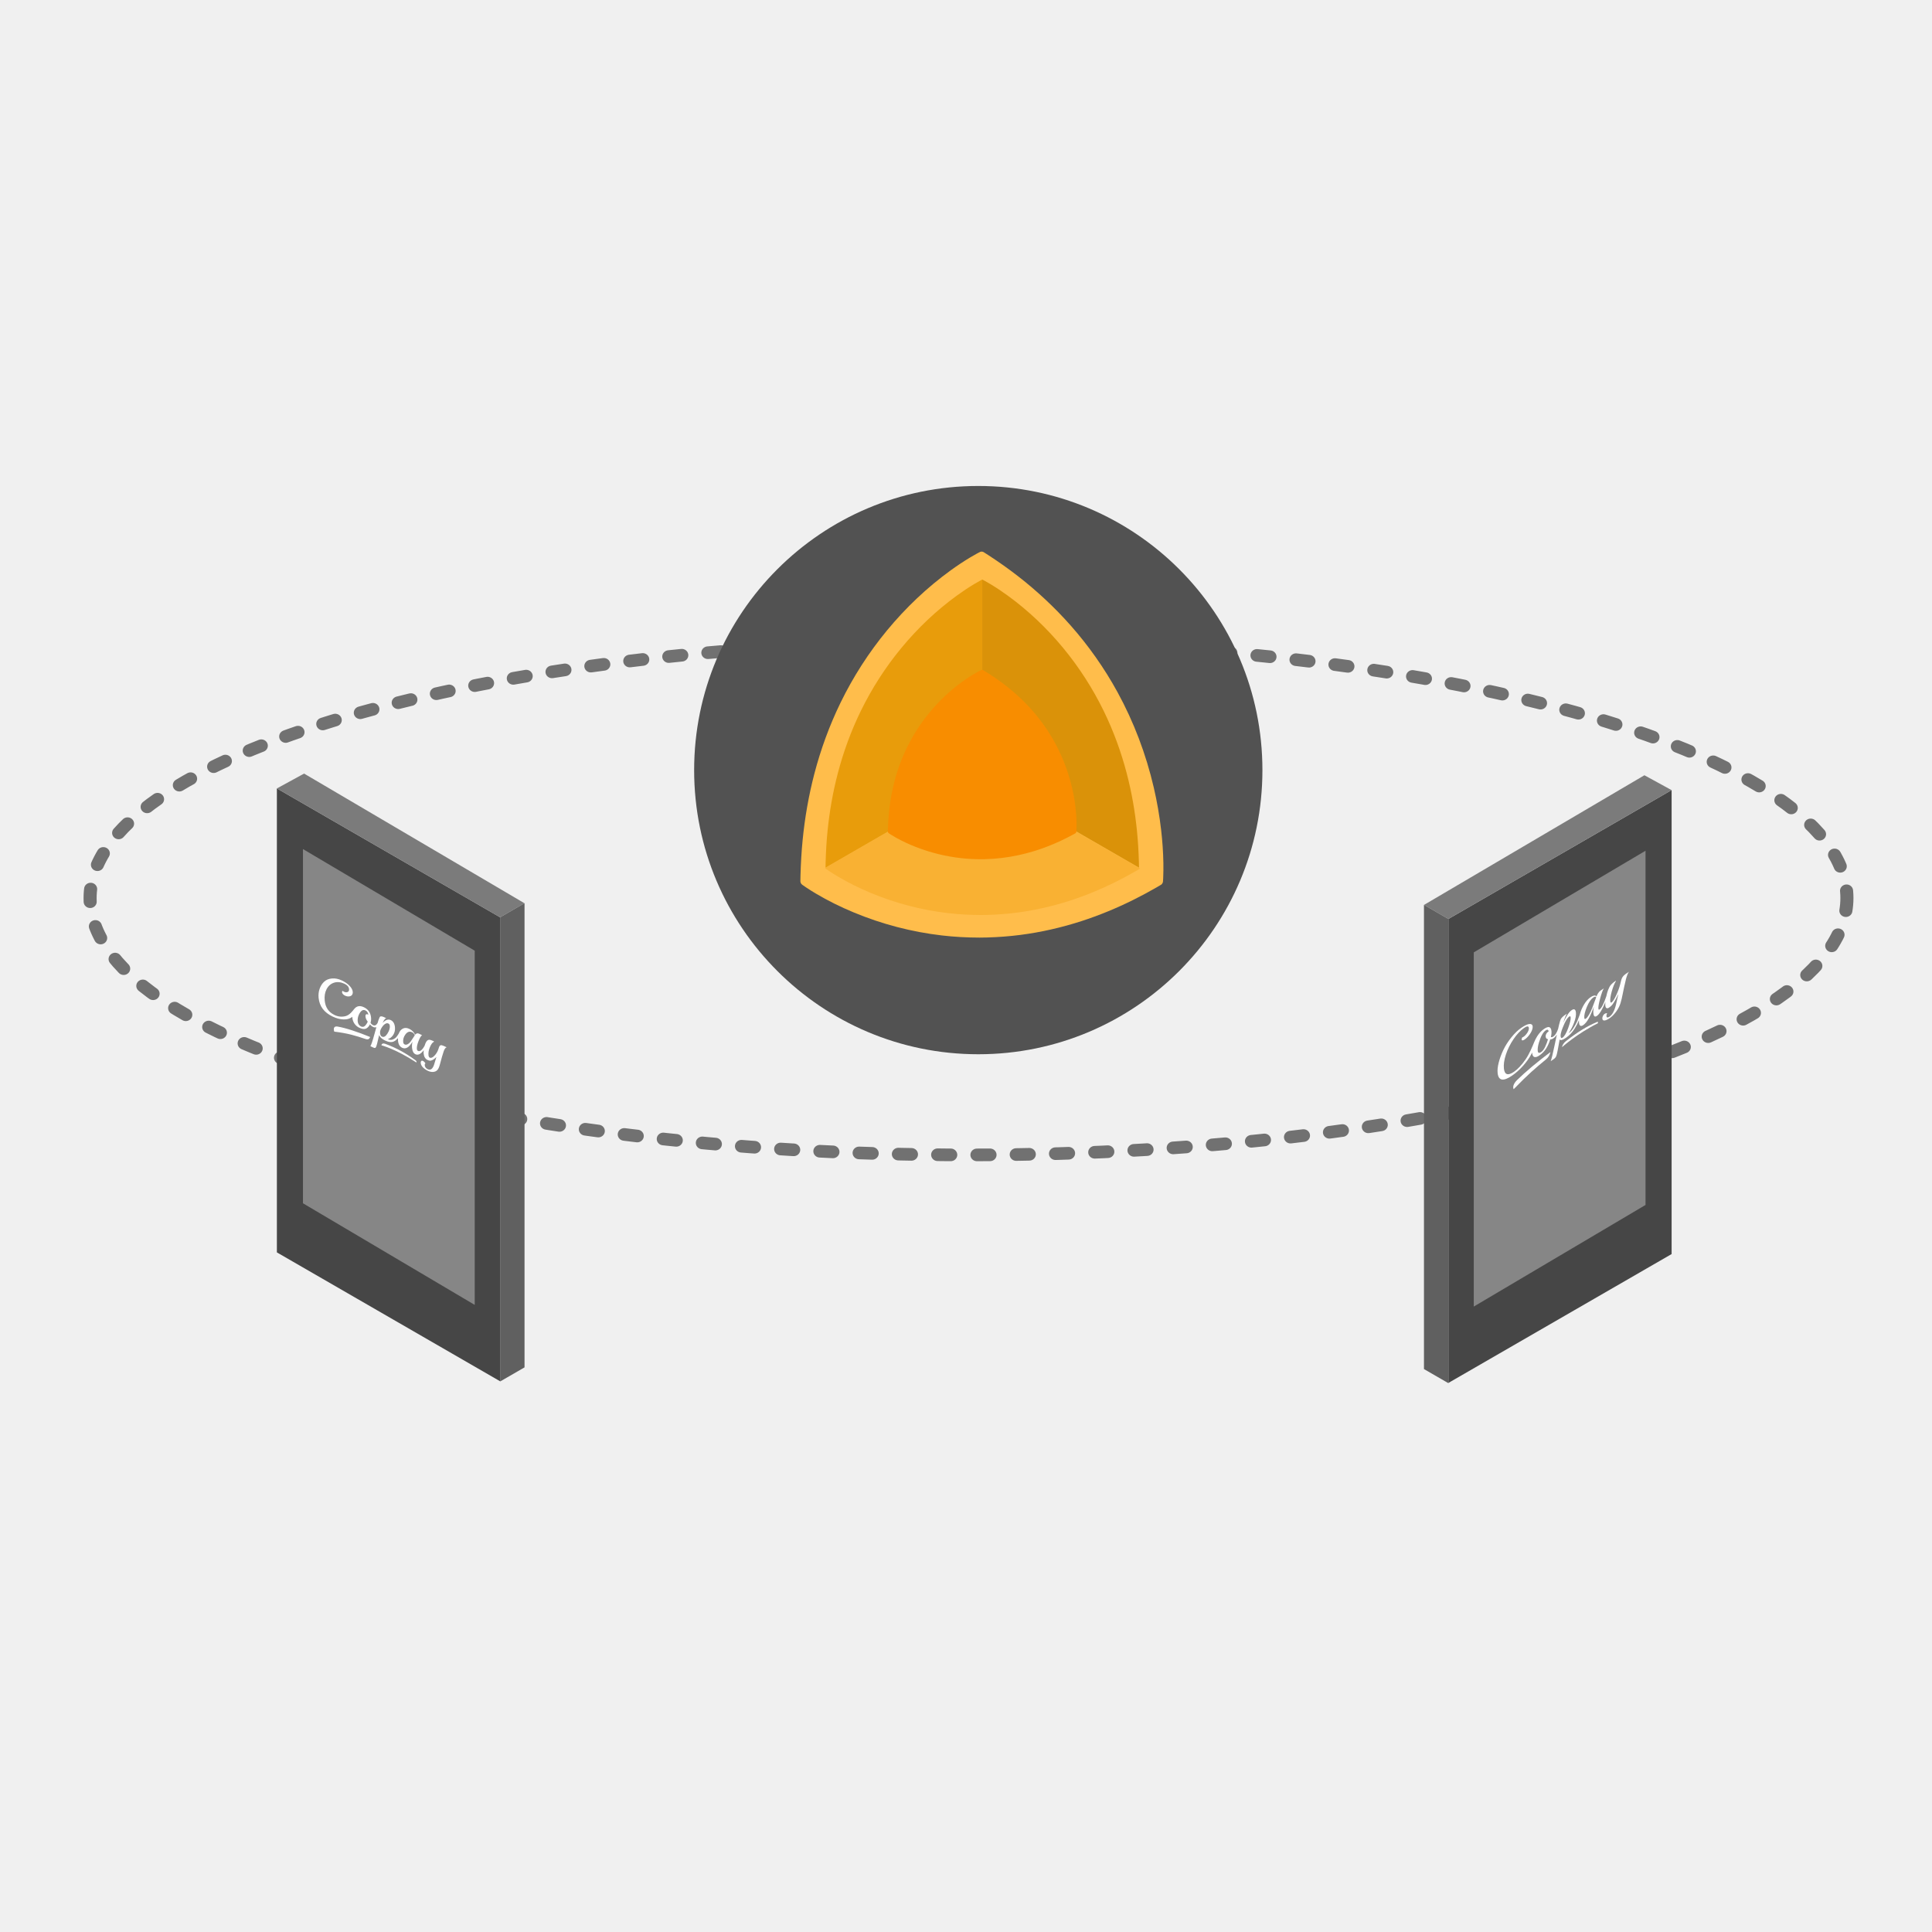
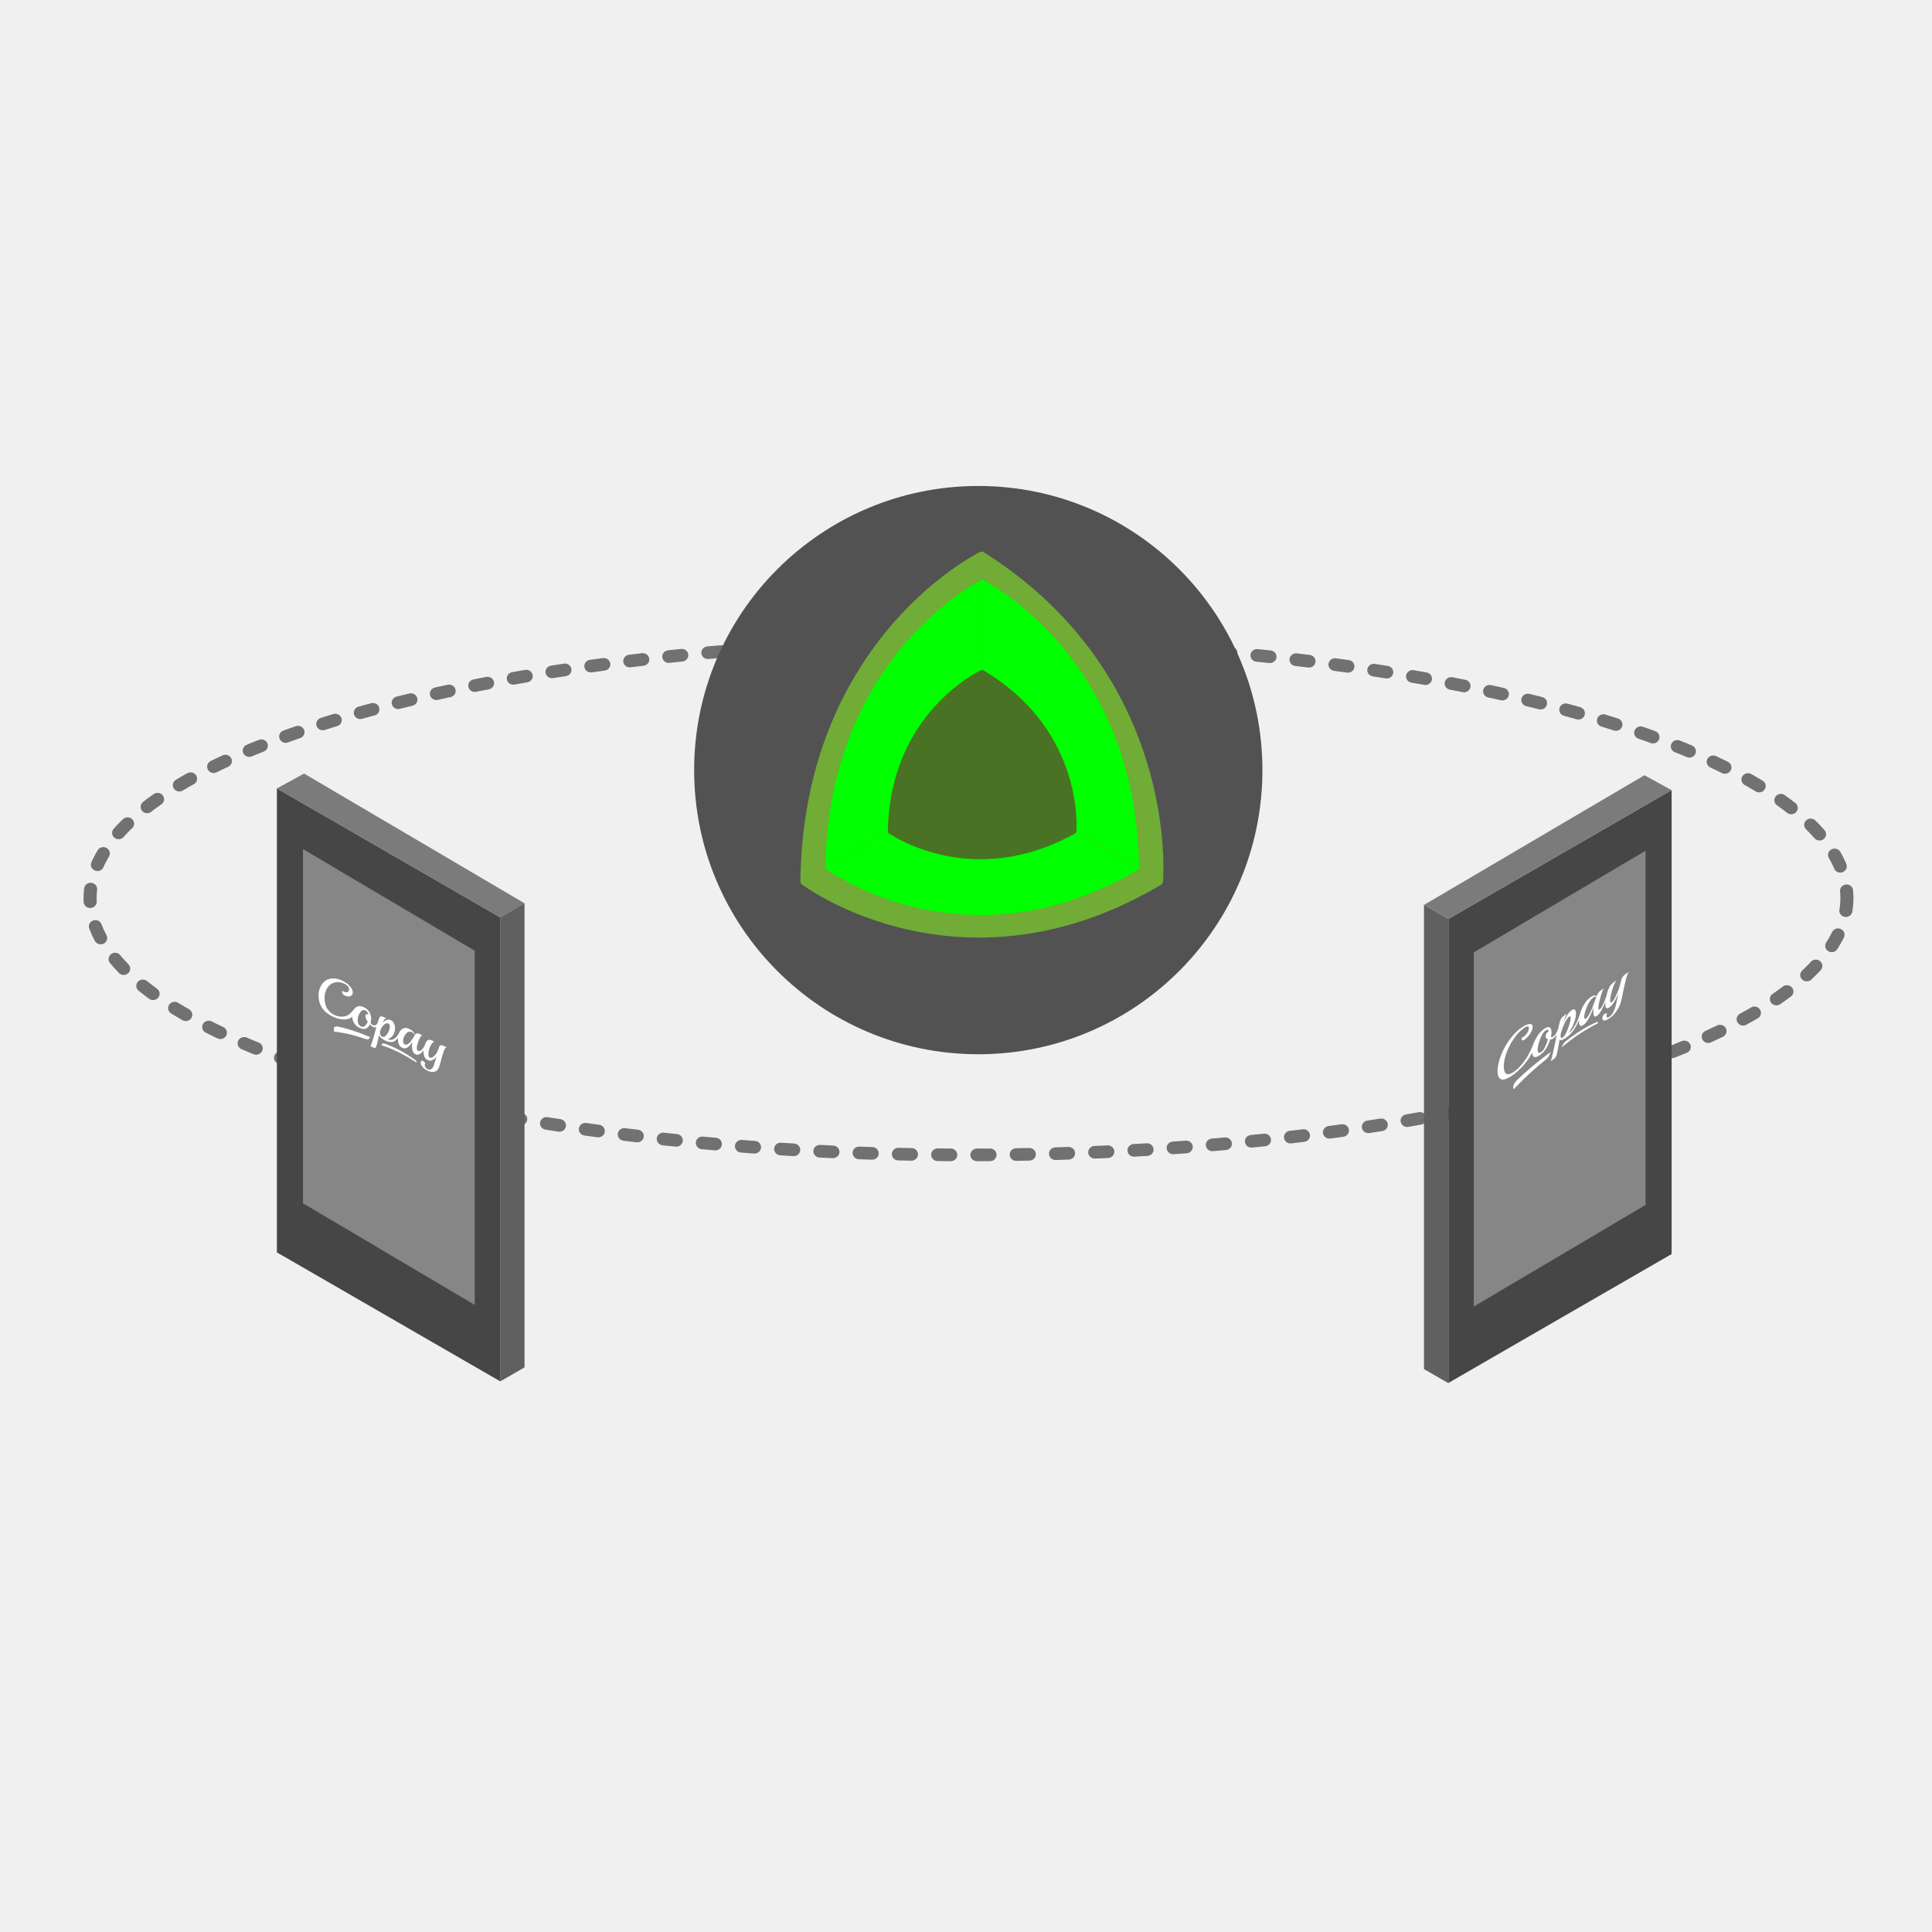
<svg xmlns="http://www.w3.org/2000/svg" viewBox="0 0 300 300" fill-rule="evenodd" clip-rule="evenodd" stroke-linecap="round" stroke-linejoin="round" stroke-miterlimit="1.414">
  <ellipse cx="149.389" cy="148.75" rx="136.399" ry="41.25" fill="none" stroke-width="2.03" stroke-dasharray="2.03,4.07,0,0" stroke="#717171" transform="matrix(1 0 0 .96687 1 -4.37)" />
  <circle cx="151.678" cy="150.183" r="71.393" fill="#525252" transform="matrix(.618 0 0 .618 58.17 26.77)" />
-   <path d="M180.26 137.4c-.24.143-.483.284-.724.426-1.182.676-2.38 1.322-3.596 1.925-2.594 1.288-5.27 2.39-8.01 3.28-3.094 1-6.266 1.726-9.478 2.14-1.717.224-3.443.35-5.172.4-.39.01-.78.016-1.172.018-1.95-.002-3.898-.107-5.837-.332-4.69-.543-9.31-1.748-13.704-3.575-2.023-.84-4.004-1.813-5.9-2.942-.494-.293-.984-.6-1.464-.92-.16-.107-.322-.218-.48-.33-.087-.06-.183-.122-.256-.2-.056-.06-.1-.13-.133-.205 0-.006-.004-.013-.006-.02v-.003l-.002-.003v-.003c-.005-.01-.008-.02-.012-.034-.017-.055-.023-.087-.026-.125-.002-.025-.004-.05-.004-.075v-.018c.003-.292.01-.584.016-.876.05-1.837.153-3.67.333-5.498.342-3.468.94-6.907 1.816-10.267 1-3.83 2.363-7.552 4.086-11.083 1.963-4.023 4.39-7.788 7.204-11.195 2.905-3.516 6.222-6.667 9.864-9.307.997-.72 2.016-1.405 3.066-2.032.333-.197.667-.39 1.006-.576.105-.057.204-.11.308-.163.076-.04.155-.085.236-.116l.007-.003h.004l.016-.006c.002 0 .006 0 .01-.004h.008l.002-.003h.007l.002-.002h.012l.004-.003h.006l.003-.002h.01v-.003h.012l.003-.002h.008l.003-.002h.02l.004-.003h.014l.01-.002h.02v-.002h.003c.02 0 .04 0 .06.003.015 0 .03 0 .044.004h.01c.05.007.1.02.147.04.017.007.032.015.047.023.008.004.016.008.023.014l.024.012c.238.15.474.3.71.453 1.586 1.034 3.14 2.126 4.64 3.296 2.913 2.27 5.643 4.806 8.117 7.603 2.792 3.155 5.253 6.64 7.3 10.38 2.53 4.623 4.425 9.625 5.63 14.81.503 2.17.887 4.368 1.143 6.584.196 1.708.318 3.426.347 5.147.012.76.007 1.52-.027 2.278l-.02.363c-.007.108-.008.22-.032.323l-.003.01V137l-.002.005V137l-.003.005v.006l-.006.016c-.038.12-.107.225-.197.304-.004.006-.01.008-.013.012-.026.022-.054.042-.084.06z" fill="#FFBD4B" />
-   <path d="M177.03 134.867c-.02.018-.044.034-.07.05l-.633.37c-1.035.59-2.08 1.157-3.146 1.684-2.27 1.128-4.61 2.094-7.007 2.87-2.706.877-5.483 1.51-8.293 1.875-1.504.194-3.013.306-4.527.35-.34.007-.683.012-1.025.014-1.707-.003-3.41-.095-5.108-.29-4.103-.476-8.15-1.53-11.992-3.13-1.77-.737-3.504-1.587-5.163-2.574-.433-.257-.86-.524-1.28-.805-.143-.093-.284-.19-.423-.29-.075-.053-.16-.105-.224-.174l-.025-.03 24.39-14.08 24.528 14.162zm-24.34-45.234l-.014-.002h.005l.01.004z" fill="#F9B133" />
-   <path d="M128.19 134.728v-.043l-.002-.016.015-.768c.043-1.608.134-3.213.293-4.812.3-3.032.822-6.04 1.59-8.98.874-3.353 2.067-6.61 3.575-9.7 1.72-3.52 3.84-6.815 6.305-9.797 2.543-3.077 5.444-5.833 8.632-8.143.87-.63 1.762-1.23 2.682-1.78.29-.172.583-.34.88-.504.09-.05.177-.095.27-.143l.1-.054v30.686l-24.338 14.05z" fill="#E89C0B" />
-   <path d="M176.86 134.728c.002-.014.002-.03.002-.043l.002-.016-.015-.768c-.045-1.608-.136-3.213-.295-4.812-.298-3.032-.82-6.04-1.59-8.982-.874-3.35-2.067-6.61-3.575-9.7-1.716-3.518-3.84-6.813-6.302-9.795-2.543-3.077-5.444-5.834-8.632-8.143-.87-.63-1.762-1.23-2.68-1.78-.292-.172-.585-.34-.882-.504-.09-.05-.178-.095-.27-.143l-.1-.054v30.686l24.337 14.05z" fill="#DA9209" />
-   <path d="M166.96 129.407c-.126.07-.25.14-.377.208-.614.33-1.236.648-1.868.944-1.348.63-2.74 1.17-4.162 1.606-1.608.49-3.257.847-4.926 1.05-.892.11-1.79.173-2.687.197-.204.004-.406.007-.61.008-1.012 0-2.025-.052-3.033-.162-2.437-.267-4.84-.86-7.122-1.755-1.05-.413-2.08-.89-3.066-1.443-.258-.144-.513-.294-.76-.45-.086-.054-.17-.108-.253-.164-.045-.03-.094-.06-.132-.097-.03-.03-.053-.064-.07-.1l-.003-.01v-.005l-.007-.016c-.01-.028-.012-.044-.014-.06v-.05l.007-.43c.026-.9.08-1.8.174-2.695.18-1.7.49-3.387.945-5.035.52-1.878 1.228-3.705 2.123-5.436 1.02-1.974 2.28-3.82 3.743-5.492 1.51-1.725 3.234-3.27 5.127-4.565.516-.353 1.046-.69 1.59-.996.174-.096.348-.19.524-.282l.16-.08c.04-.02.08-.042.124-.057h.005c.002 0 .005 0 .007-.004h.006v-.002h.007v-.002h.015l.003-.002h.008v-.002h.014v-.002h.012l.002-.002h.02l.002-.002h.03c.01 0 .017 0 .024.003h.006c.025.004.05.01.075.02l.026.01.012.008.013.007.37.222c.823.507 1.63 1.043 2.41 1.617 1.514 1.112 2.933 2.356 4.22 3.73 1.45 1.546 2.73 3.255 3.792 5.09 1.315 2.267 2.3 4.72 2.926 7.264.262 1.064.46 2.142.594 3.23.102.837.166 1.68.18 2.524.007.372.005.745-.013 1.117l-.01.178c-.005.053-.006.108-.018.16l-.002.003v.006h-.002v.005l-.004.008c-.02.058-.055.11-.102.15-.002 0-.005.003-.006.005l-.044.03z" fill="#F88D00" />
+   <path d="M180.26 137.4c-.24.143-.483.284-.724.426-1.182.676-2.38 1.322-3.596 1.925-2.594 1.288-5.27 2.39-8.01 3.28-3.094 1-6.266 1.726-9.478 2.14-1.717.224-3.443.35-5.172.4-.39.01-.78.016-1.172.018-1.95-.002-3.898-.107-5.837-.332-4.69-.543-9.31-1.748-13.704-3.575-2.023-.84-4.004-1.813-5.9-2.942-.494-.293-.984-.6-1.464-.92-.16-.107-.322-.218-.48-.33-.087-.06-.183-.122-.256-.2-.056-.06-.1-.13-.133-.205 0-.006-.004-.013-.006-.02v-.003l-.002-.003v-.003c-.005-.01-.008-.02-.012-.034-.017-.055-.023-.087-.026-.125-.002-.025-.004-.05-.004-.075v-.018c.003-.292.01-.584.016-.876.05-1.837.153-3.67.333-5.498.342-3.468.94-6.907 1.816-10.267 1-3.83 2.363-7.552 4.086-11.083 1.963-4.023 4.39-7.788 7.204-11.195 2.905-3.516 6.222-6.667 9.864-9.307.997-.72 2.016-1.405 3.066-2.032.333-.197.667-.39 1.006-.576.105-.057.204-.11.308-.163.076-.04.155-.085.236-.116l.007-.003h.004l.016-.006c.002 0 .006 0 .01-.004h.008l.002-.003h.007l.002-.002h.012l.004-.003h.006l.003-.002h.01v-.003h.012l.003-.002h.008l.003-.002h.02l.004-.003h.014l.01-.002h.02v-.002h.003c.02 0 .04 0 .06.003.015 0 .03 0 .044.004h.01c.05.007.1.02.147.04.017.007.032.015.047.023.008.004.016.008.023.014l.024.012c.238.15.474.3.71.453 1.586 1.034 3.14 2.126 4.64 3.296 2.913 2.27 5.643 4.806 8.117 7.603 2.792 3.155 5.253 6.64 7.3 10.38 2.53 4.623 4.425 9.625 5.63 14.81.503 2.17.887 4.368 1.143 6.584.196 1.708.318 3.426.347 5.147.012.76.007 1.52-.027 2.278l-.02.363c-.007.108-.008.22-.032.323l-.003.01V137l-.002.005V137l-.003.005v.006l-.006.016c-.038.12-.107.225-.197.304-.004.006-.01.008-.013.012-.026.022-.054.042-.084.06z" fill="#70ac36" />
+   <path d="M177.03 134.867c-.02.018-.044.034-.07.05l-.633.37c-1.035.59-2.08 1.157-3.146 1.684-2.27 1.128-4.61 2.094-7.007 2.87-2.706.877-5.483 1.51-8.293 1.875-1.504.194-3.013.306-4.527.35-.34.007-.683.012-1.025.014-1.707-.003-3.41-.095-5.108-.29-4.103-.476-8.15-1.53-11.992-3.13-1.77-.737-3.504-1.587-5.163-2.574-.433-.257-.86-.524-1.28-.805-.143-.093-.284-.19-.423-.29-.075-.053-.16-.105-.224-.174l-.025-.03 24.39-14.08 24.528 14.162zm-24.34-45.234l-.014-.002h.005l.01.004z" fill="#00ff00" />
+   <path d="M128.19 134.728v-.043l-.002-.016.015-.768c.043-1.608.134-3.213.293-4.812.3-3.032.822-6.04 1.59-8.98.874-3.353 2.067-6.61 3.575-9.7 1.72-3.52 3.84-6.815 6.305-9.797 2.543-3.077 5.444-5.833 8.632-8.143.87-.63 1.762-1.23 2.682-1.78.29-.172.583-.34.88-.504.09-.05.177-.095.27-.143l.1-.054v30.686l-24.338 14.05z" fill="#00ff00" />
+   <path d="M176.86 134.728c.002-.014.002-.03.002-.043l.002-.016-.015-.768c-.045-1.608-.136-3.213-.295-4.812-.298-3.032-.82-6.04-1.59-8.982-.874-3.35-2.067-6.61-3.575-9.7-1.716-3.518-3.84-6.813-6.302-9.795-2.543-3.077-5.444-5.834-8.632-8.143-.87-.63-1.762-1.23-2.68-1.78-.292-.172-.585-.34-.882-.504-.09-.05-.178-.095-.27-.143l-.1-.054v30.686l24.337 14.05z" fill="#00ff00" />
+   <path d="M166.96 129.407c-.126.07-.25.14-.377.208-.614.33-1.236.648-1.868.944-1.348.63-2.74 1.17-4.162 1.606-1.608.49-3.257.847-4.926 1.05-.892.11-1.79.173-2.687.197-.204.004-.406.007-.61.008-1.012 0-2.025-.052-3.033-.162-2.437-.267-4.84-.86-7.122-1.755-1.05-.413-2.08-.89-3.066-1.443-.258-.144-.513-.294-.76-.45-.086-.054-.17-.108-.253-.164-.045-.03-.094-.06-.132-.097-.03-.03-.053-.064-.07-.1l-.003-.01v-.005l-.007-.016c-.01-.028-.012-.044-.014-.06v-.05l.007-.43c.026-.9.08-1.8.174-2.695.18-1.7.49-3.387.945-5.035.52-1.878 1.228-3.705 2.123-5.436 1.02-1.974 2.28-3.82 3.743-5.492 1.51-1.725 3.234-3.27 5.127-4.565.516-.353 1.046-.69 1.59-.996.174-.096.348-.19.524-.282l.16-.08c.04-.02.08-.042.124-.057h.005c.002 0 .005 0 .007-.004h.006v-.002h.007v-.002h.015l.003-.002h.008v-.002h.014v-.002h.012l.002-.002h.02l.002-.002h.03c.01 0 .017 0 .024.003h.006c.025.004.05.01.075.02l.026.01.012.008.013.007.37.222c.823.507 1.63 1.043 2.41 1.617 1.514 1.112 2.933 2.356 4.22 3.73 1.45 1.546 2.73 3.255 3.792 5.09 1.315 2.267 2.3 4.72 2.926 7.264.262 1.064.46 2.142.594 3.23.102.837.166 1.68.18 2.524.007.372.005.745-.013 1.117l-.01.178c-.005.053-.006.108-.018.16l-.002.003v.006h-.002v.005l-.004.008c-.02.058-.055.11-.102.15-.002 0-.005.003-.006.005l-.044.03z" fill="#4a7224" />
  <path d="M198.33 171.903h-.002" fill="#FFFCFC" fill-rule="nonzero" />
  <path d="M89.894 197.13v.002m130.39-.002v.002m-130.39-.002v.002m130.39-.002v.002m-22.39-8.032" fill="#464646" fill-rule="nonzero" />
  <path d="M42.993 194.47v-72.047l34.664 20.013v72.047L42.993 194.47zM259.568 194.73v-72.047l-34.664 20.013v72.047l34.664-20.013z" fill="#464646" />
  <path d="M47.044 186.843v-55l26.67 15.778v55.003l-26.67-15.78zM255.517 187.104v-55l-26.67 15.778v55l26.67-15.778z" fill="#868686" />
  <g fill="#fff" fill-rule="nonzero">
    <path d="M63.786 161.7c-.13.188-.285.332-.463.433-.178.1-.34.115-.486.046-.135-.066-.212-.19-.23-.375-.045-.43.08-.835.374-1.215.296-.38.63-.48 1-.305.21.1.35.257.428.475-.124.208-.33.52-.62.94m-4.485-.736c-.164-.077-.26-.256-.288-.537-.03-.28.064-.58.28-.898.213-.32.426-.52.638-.6.13-.055.252-.053.37.003.034.016.06.03.077.045.086.063.137.17.153.32.035.345-.088.744-.37 1.195-.28.452-.568.608-.86.47m-2.15-3.42c-.142-.068-.25-.073-.32-.016-.073.055-.1.164-.084.325.025.263.143.526.352.79-.108.26-.25.48-.43.653-.177.174-.387.203-.63.088-.294-.156-.46-.414-.496-.772-.037-.357.024-.71.182-1.053.29-.623.63-.843 1.02-.66.247.12.398.34.453.668l-.05-.024zm11.86 4.92c-.14-.066-.29-.12-.45-.162-.05-.01-.097-.01-.14.01-.044.02-.08.036-.104.05-.027.013-.055.05-.084.106-.03.057-.05.103-.062.136-.013.034-.035.098-.065.19l-.07.214c-.128.35-.326.664-.598.944-.272.28-.51.372-.713.276-.108-.05-.17-.177-.19-.38-.04-.382.03-.793.214-1.235.184-.44.38-.713.59-.82.03-.02.043-.04.04-.064-.002-.024-.014-.04-.037-.052-.3-.14-.53-.214-.694-.218-.164-.004-.313.09-.446.283-.103.15-.193.36-.268.633-.378.688-.72.96-1.03.813-.1-.048-.16-.15-.176-.305-.03-.297.057-.71.26-1.233.205-.525.392-.824.56-.897l-.083-.04-.423-.21c-.113-.052-.23-.06-.348-.02-.12.04-.204.115-.25.223-.07-.215-.19-.403-.357-.564-.167-.163-.34-.287-.52-.37-.384-.184-.72-.2-1.01-.05-.292.15-.5.397-.63.745l-.007.02c-.02.03-.04.065-.064.103-.143.23-.256.387-.338.473-.15.157-.336.277-.555.36-.22.083-.446.07-.677-.04l-.068-.03c.34-.09.62-.308.843-.657.22-.35.31-.75.263-1.203-.055-.548-.272-.912-.65-1.09-.4-.19-.824-.04-1.273.452.22-.463.406-.716.558-.758l-.254-.12c-.33-.157-.56-.197-.68-.117-.06.045-.14.22-.25.52-.036.11-.087.27-.15.484-.2.343-.437.45-.71.318-.16-.074-.287-.195-.384-.36.085-.26.113-.533.084-.82-.076-.75-.45-1.286-1.12-1.603-.4-.19-.748-.218-1.043-.086-.177.08-.322.195-.437.343 0-.002.002-.004.003-.005-.27.35-.74.963-1.33 1.126-.59.164-1.168.11-1.737-.16-.914-.432-1.424-1.18-1.532-2.24-.07-.686.03-1.282.297-1.79.268-.505.654-.837 1.16-.996.503-.158 1.042-.1 1.617.17.435.207.67.482.705.828.023.227-.05.377-.22.45-.17.073-.364.057-.584-.047-.078-.038-.15-.084-.214-.137-.057.07-.08.15-.072.238.01.09.056.18.14.277.085.094.19.17.313.23.265.124.512.162.74.11.228-.05.375-.177.44-.378.032-.11.042-.22.03-.327-.028-.293-.19-.598-.486-.917-.295-.318-.7-.6-1.22-.846-.52-.247-1.03-.347-1.53-.3-.504.045-.91.215-1.217.51-.308.293-.54.66-.693 1.102-.153.44-.204.91-.154 1.404.133 1.306.86 2.273 2.186 2.9.57.27 1.115.417 1.638.44.522.023.944-.078 1.264-.304.052-.036.097-.073.14-.11.002.048.006.097.01.147.04.37.156.69.352.956.196.266.434.466.716.6.44.207.787.255 1.04.143.255-.113.462-.333.622-.66.146.177.314.31.503.4.163.077.328.09.498.037-.082.29-.176.627-.283 1.014-.31 1.13-.525 1.77-.648 1.93l.405.192c.11.053.202.082.273.087.07.004.13-.03.178-.108.05-.077.11-.264.19-.563l.314-1.34c.097.322.416.613.957.87.54.255.99.295 1.35.12.22-.11.423-.28.61-.51-.004.133 0 .27.015.413.056.55.272.912.65 1.09.547.26 1.08-.06 1.6-.96-.082.3-.104.637-.067 1.007.05.496.227.815.53.96.393.185.82-.025 1.28-.63-.023.196-.03.365-.016.508.023.246.085.455.19.626.102.17.228.292.377.362.15.07.28.115.384.13.106.017.247-.016.424-.1.176-.084.378-.24.607-.466l-.343 1.132c-.222.718-.562.97-1.018.753-.118-.056-.22-.137-.302-.24-.083-.106-.13-.215-.142-.328-.022-.215.016-.316.114-.304-.034-.073-.088-.15-.16-.23-.073-.08-.158-.142-.257-.19-.1-.046-.18-.035-.247.033-.065.07-.09.17-.078.3.025.25.144.48.356.692.213.21.46.384.74.517.283.134.555.193.816.177.26-.015.473-.1.634-.257.16-.157.29-.41.39-.76.036-.114.082-.278.138-.493.056-.215.092-.35.108-.405.016-.054.06-.21.13-.47s.16-.542.267-.85c.136-.36.285-.557.448-.588l-.347-.166zM52.47 160.22v.002m197.622.258" />
    <path d="M57.474 161.024c-1.92-.788-3.76-1.398-5.062-1.622-.542-.094-.68.27-.508.787 2.208.276 3.302.63 4.915 1.166.284.095.51.013.604-.213l.05-.12m7.183 3.962c.058-.207-.008-.255-.252-.433-1.34-.974-2.813-1.816-4.586-2.468-.3-.11-.546-.044-.593.23 0 0 2.227.565 5.43 2.67zm182.565-8.425c-.134.348-.292.68-.474.993-.182.314-.35.522-.5.625-.137.095-.216.06-.236-.108-.044-.39.084-.953.385-1.692.302-.74.643-1.24 1.024-1.5.216-.147.36-.154.44-.02-.127.36-.34.927-.637 1.7m-4.597 4.575c-.168.115-.266.046-.295-.208-.03-.253.067-.67.287-1.252.22-.582.438-1.04.655-1.375.133-.207.26-.352.38-.435.036-.024.062-.04.08-.045.09-.038.14.01.157.145.035.313-.09.868-.38 1.666-.288.795-.583 1.296-.883 1.502m-2.204-.95c-.143.098-.253.22-.326.363-.074.143-.103.288-.086.434.028.236.15.366.364.39-.11.393-.256.786-.44 1.176-.18.39-.397.67-.645.84-.304.19-.473.123-.51-.2-.038-.324.025-.757.187-1.3.298-.983.646-1.612 1.045-1.885.254-.173.41-.125.465.145l-.052.036zm12.16-9.05c-.143.098-.297.22-.46.368-.052.047-.1.106-.144.178-.046.07-.08.13-.108.173-.027.046-.055.115-.084.208-.03.093-.052.165-.064.214-.013.05-.036.142-.067.274l-.073.303c-.13.506-.332 1.065-.61 1.675-.28.61-.523.986-.73 1.13-.11.074-.176.02-.198-.163-.04-.346.035-.853.222-1.523.188-.67.39-1.184.604-1.54.03-.057.045-.096.043-.118-.003-.02-.016-.024-.04-.008-.305.21-.542.41-.71.6-.17.192-.32.465-.458.82-.106.277-.197.6-.274.968-.386 1.154-.738 1.84-1.055 2.057-.104.07-.164.036-.18-.104-.03-.27.058-.795.267-1.576.21-.78.4-1.31.575-1.586l-.087.06-.434.288c-.116.08-.235.21-.358.393-.123.183-.21.358-.258.526-.072-.137-.193-.19-.364-.156-.17.032-.35.112-.533.24-.393.268-.74.65-1.037 1.15-.298.498-.512 1-.644 1.51l-.007.03-.068.183c-.146.406-.262.702-.346.888-.154.338-.344.68-.57 1.027-.224.347-.455.6-.692.764l-.07.047c.35-.493.637-1.052.864-1.673.228-.622.318-1.138.27-1.548-.056-.497-.278-.613-.665-.347-.41.28-.845.94-1.305 1.977.227-.737.418-1.217.573-1.44l-.26.178c-.34.234-.572.463-.696.687-.06.118-.145.395-.254.83-.04.156-.092.382-.157.678-.205.586-.448.976-.73 1.17-.162.11-.293.138-.392.084.09-.37.118-.684.088-.943-.078-.68-.46-.784-1.148-.312-.41.28-.767.665-1.07 1.15-.182.295-.33.586-.448.874 0-.004 0-.007.002-.01-.278.68-.758 1.866-1.363 2.734-.604.868-1.2 1.502-1.782 1.902-.936.642-1.46.482-1.57-.478-.07-.62.03-1.35.305-2.186.275-.837.67-1.637 1.187-2.398.516-.762 1.07-1.345 1.658-1.75.445-.304.686-.3.722.013.023.205-.052.446-.226.722-.173.276-.373.49-.598.645-.08.056-.155.095-.22.116-.06.14-.084.25-.075.33.01.08.06.12.146.116.087-.004.194-.05.32-.137.273-.187.525-.44.76-.765.233-.323.384-.627.45-.912.033-.15.044-.274.033-.37-.03-.265-.198-.386-.5-.362-.304.026-.72.22-1.25.584-.534.364-1.057.868-1.57 1.512-.517.644-.93 1.3-1.248 1.967-.315.668-.552 1.32-.71 1.954-.157.635-.21 1.176-.158 1.624.136 1.18.883 1.308 2.24.377.584-.4 1.144-.898 1.68-1.496.536-.596.968-1.2 1.296-1.813.053-.098.1-.19.144-.28.002.048.005.094.01.14.04.336.16.524.36.564.2.04.446-.04.735-.236.45-.31.805-.672 1.066-1.09.26-.416.472-.888.636-1.413.15.008.323-.054.516-.187.167-.114.337-.3.51-.554l-.29 1.375c-.316 1.524-.538 2.44-.664 2.748l.416-.285c.115-.08.21-.158.28-.237.073-.077.134-.184.184-.32.05-.136.114-.403.193-.8l.322-1.75c.1.218.426.136.98-.244s1.015-.873 1.38-1.48c.228-.374.437-.79.63-1.25-.006.144 0 .28.013.41.057.495.28.61.667.345.56-.383 1.106-1.345 1.64-2.886-.085.406-.108.777-.07 1.112.052.447.234.564.546.35.4-.275.838-.996 1.31-2.163-.023.227-.028.407-.015.538.025.227.09.366.195.42.106.052.235.026.388-.08.153-.104.284-.212.393-.32.11-.11.254-.313.435-.61.18-.295.39-.695.625-1.2l-.352 1.57c-.228 1-.576 1.66-1.044 1.98-.12.083-.225.12-.31.112-.086-.007-.134-.063-.146-.165-.022-.195.017-.344.117-.447-.034-.034-.09-.05-.163-.045-.074.004-.162.04-.263.11-.1.07-.185.178-.253.326-.066.148-.092.28-.08.4.027.227.15.32.366.287.217-.035.47-.152.76-.35.288-.198.567-.46.834-.786s.484-.665.65-1.016c.164-.352.297-.767.398-1.243.038-.16.086-.382.143-.67l.11-.542c.02-.075.063-.287.135-.636.072-.348.163-.744.274-1.187.14-.53.29-.91.46-1.135l-.358.244zm-18.378 18.9" />
    <path d="M240.75 163.367c-1.966 1.472-3.855 3.036-5.188 4.35-.556.55-.696 1.085-.52 1.413 2.263-2.34 3.385-3.278 5.038-4.644.293-.242.526-.596.62-.938.018-.06.035-.122.05-.18m7.366-4.478c.058-.28-.01-.25-.26-.142-1.372.593-2.883 1.48-4.7 2.92-.307.24-.56.6-.607.938 0 0 2.28-2.07 5.565-3.715z" />
  </g>
  <path d="M42.996 122.428l4.223-2.307 34.22 20.135-3.785 2.185-34.66-20.012zM259.565 122.69l-4.223-2.308-34.223 20.133 3.784 2.185 34.66-20.01z" fill="#7B7B7B" />
  <path d="M77.657 142.437l3.792-2.19v72.08l-3.794 2.19v-72.08zM224.904 142.698l-3.792-2.19v72.08l3.792 2.19v-72.08z" fill="#606060" />
</svg>
